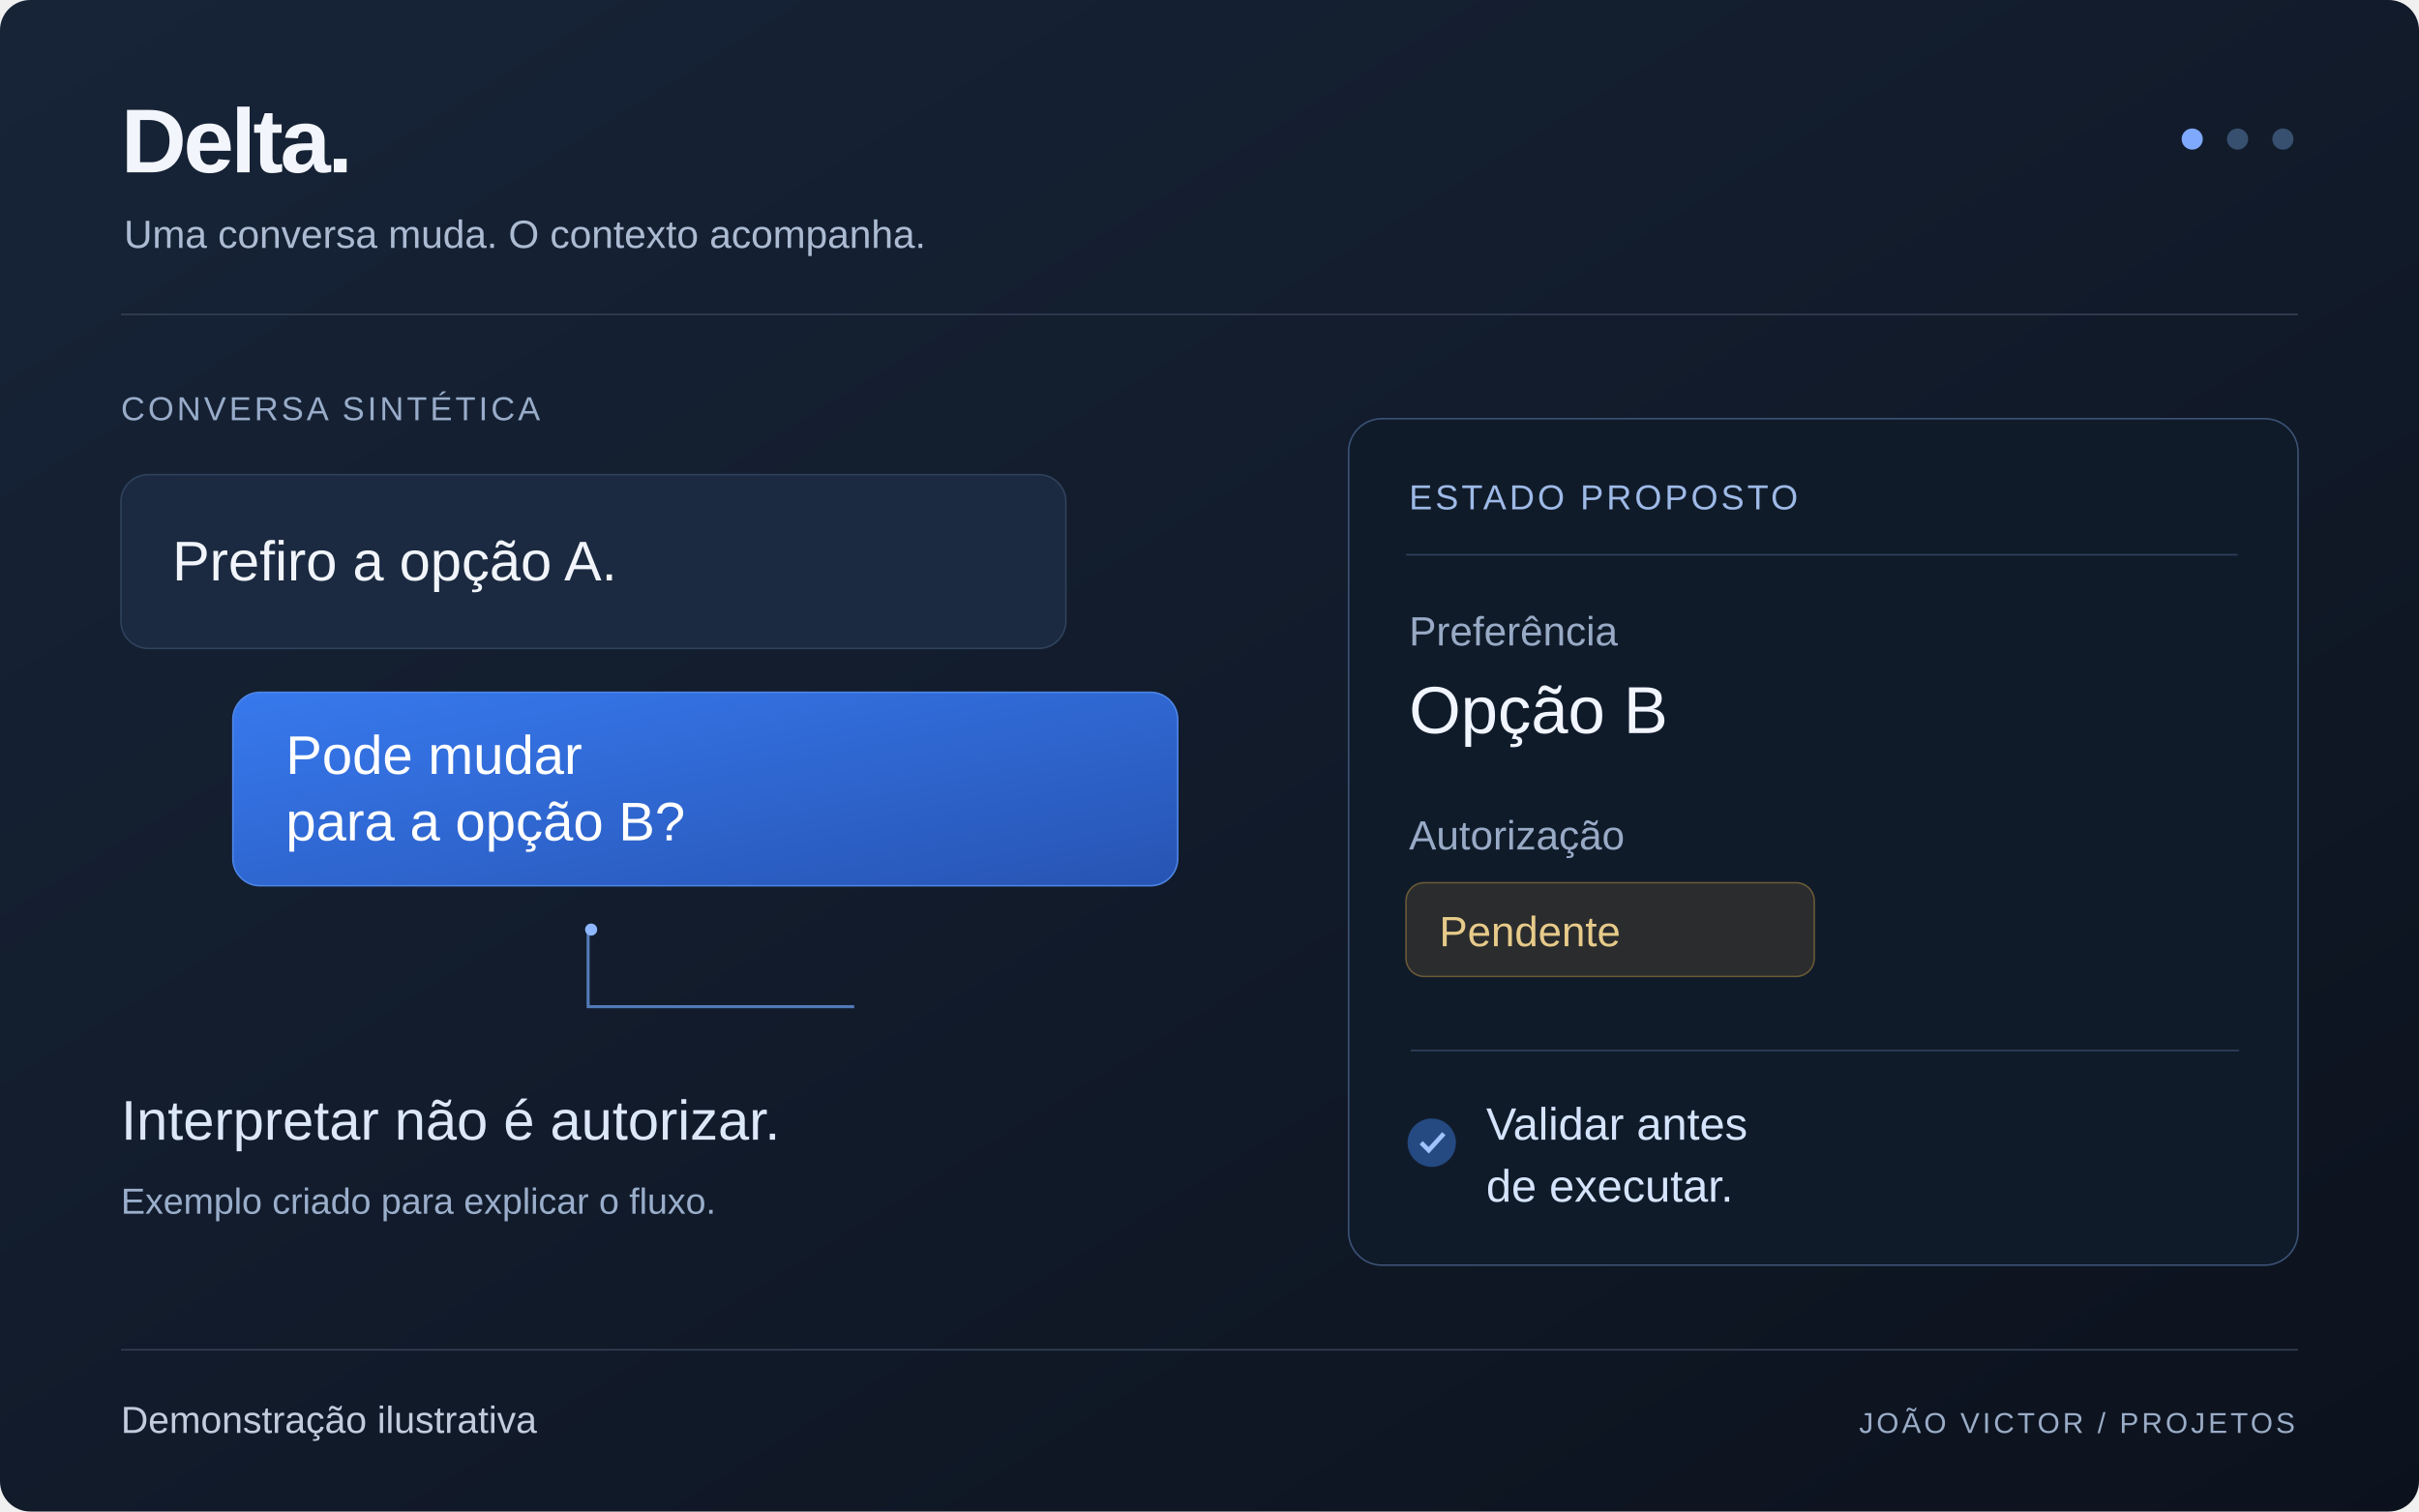
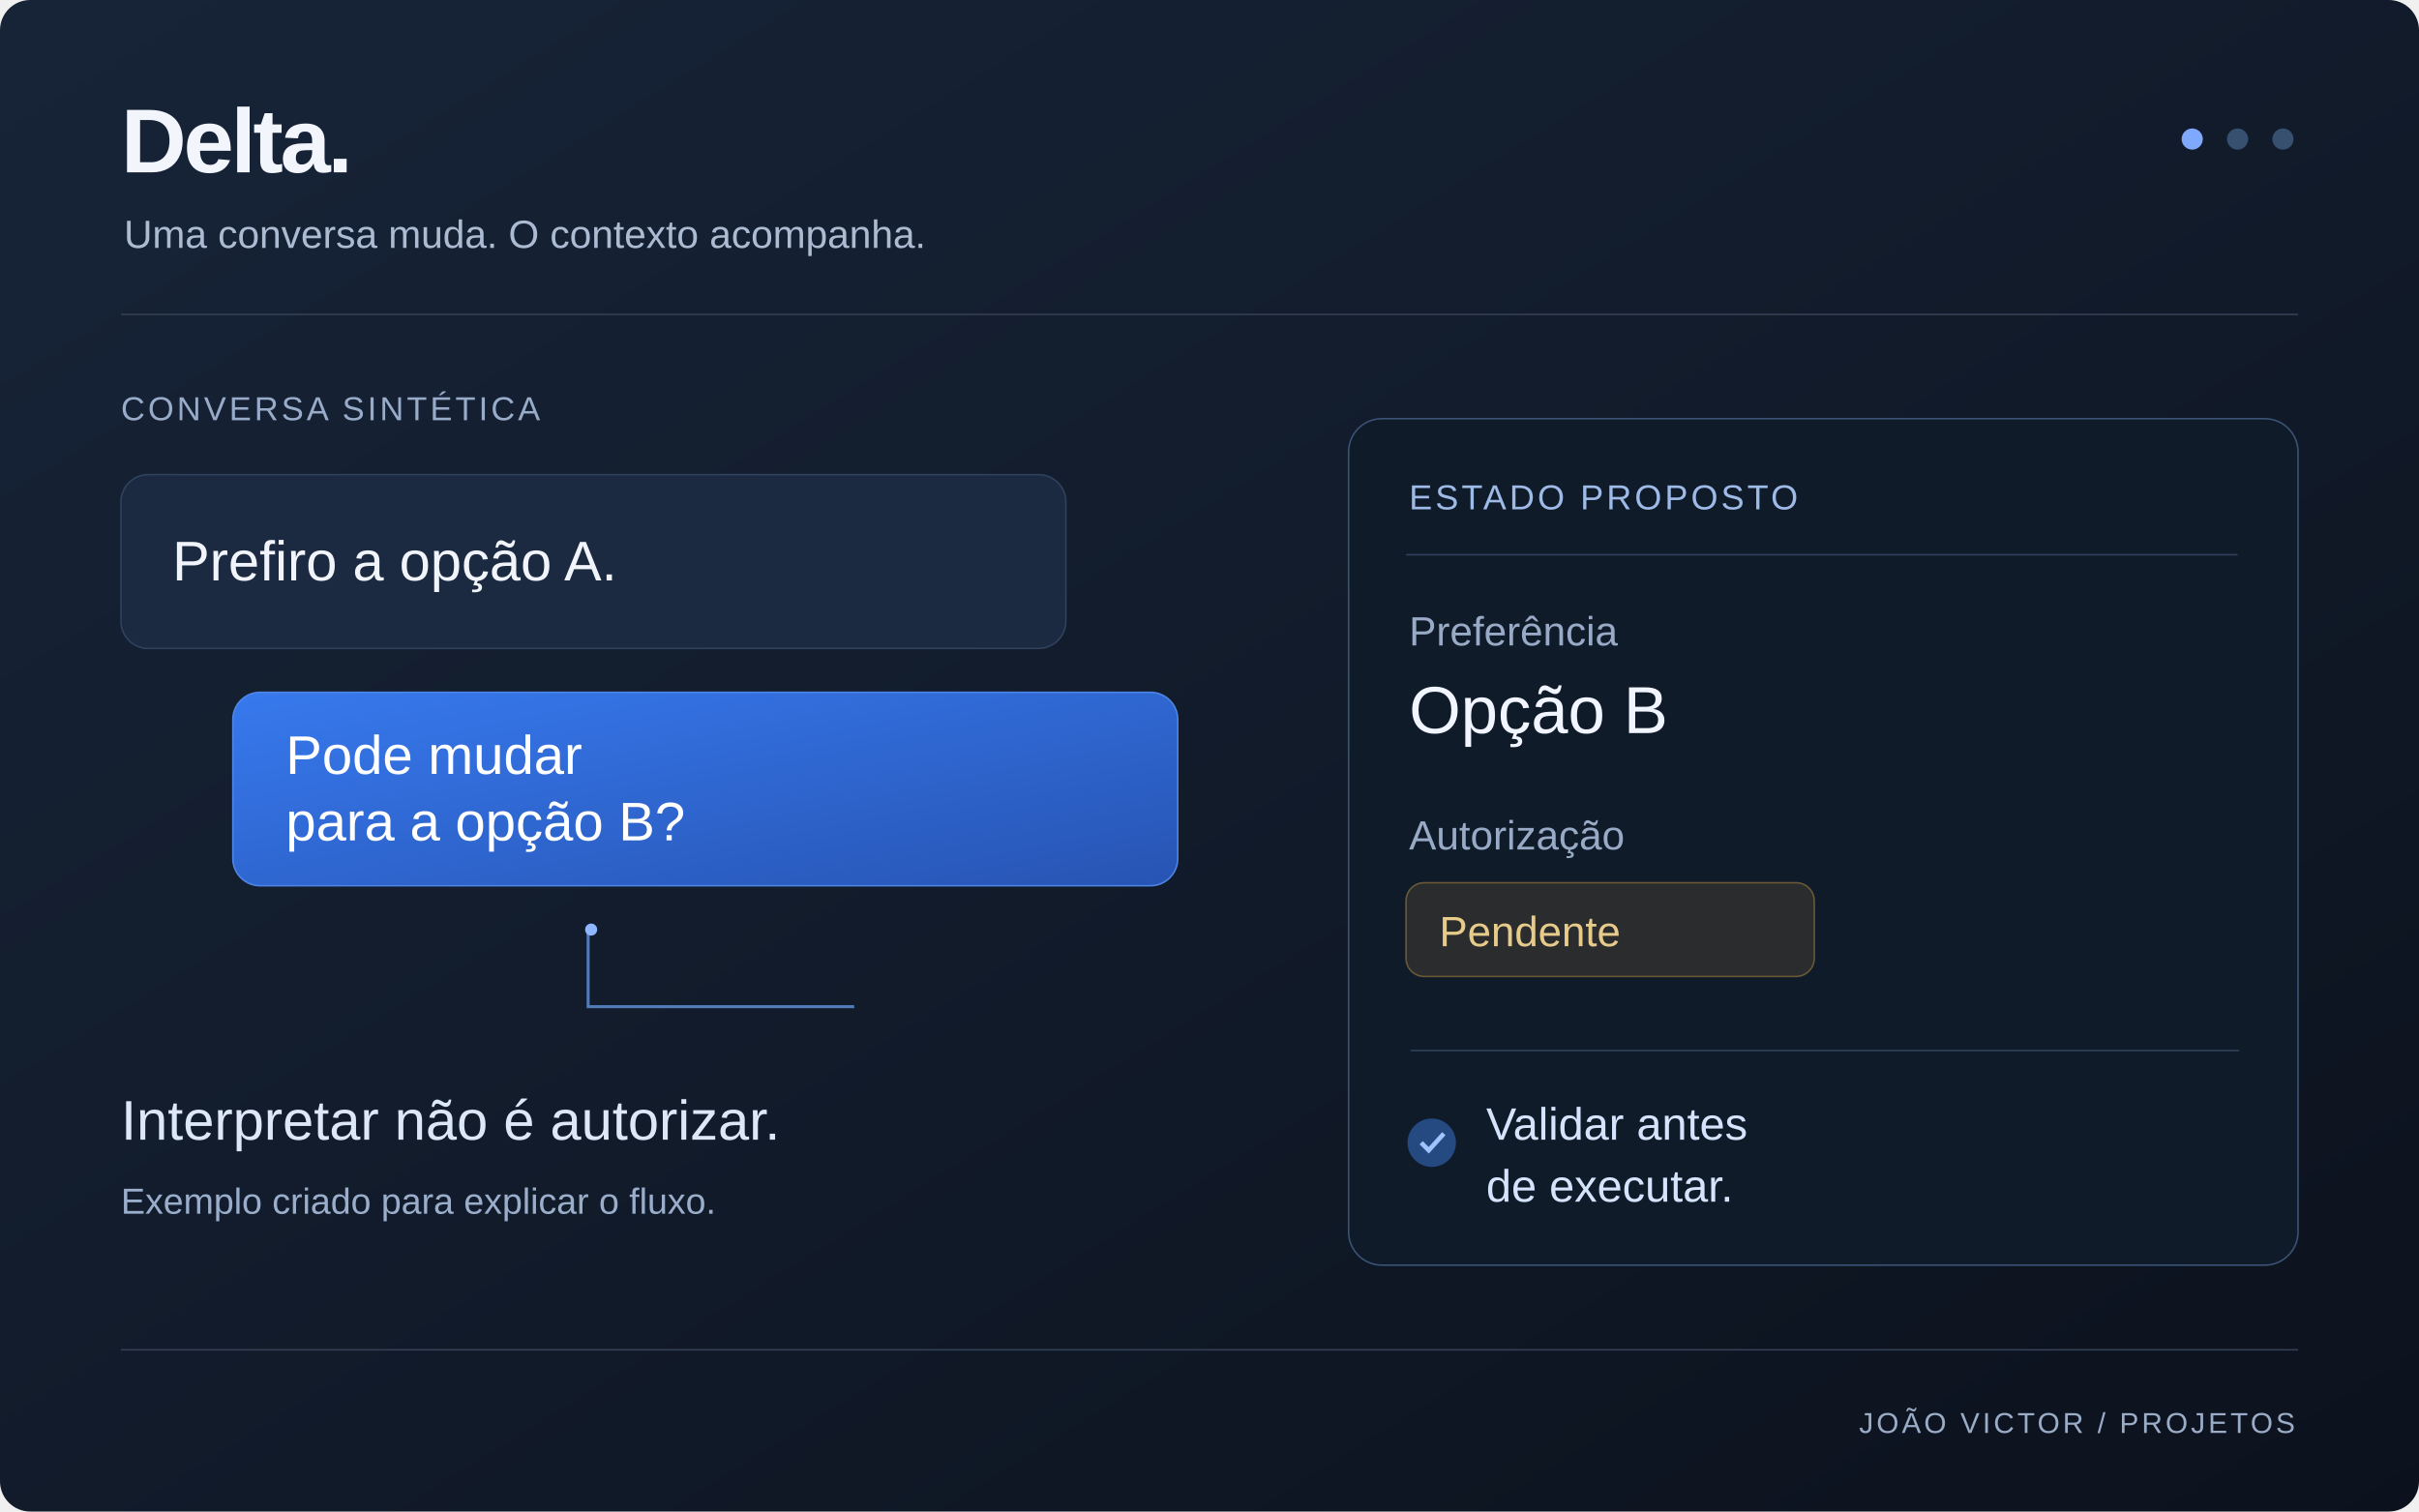
<svg xmlns="http://www.w3.org/2000/svg" width="1600" height="1000" viewBox="0 0 1600 1000">
  <defs>
    <linearGradient id="bg" x2="1" y2="1">
      <stop stop-color="#172438" />
      <stop offset="1" stop-color="#0c121d" />
    </linearGradient>
    <linearGradient id="blue" x2="1" y2="1">
      <stop stop-color="#3779ee" />
      <stop offset="1" stop-color="#2754b3" />
    </linearGradient>
    <linearGradient id="area" x1="0" y1="0" x2="0" y2="1">
      <stop stop-color="#5d9cff" stop-opacity=".32" />
      <stop offset="1" stop-color="#5d9cff" stop-opacity="0" />
    </linearGradient>
  </defs>
  <rect width="1600" height="1000" rx="20" fill="url(#bg)" />
  <g font-family="Arial, sans-serif">
    <text x="80" y="114" fill="#f2f5fb" font-size="60" font-weight="600" letter-spacing="-2">Delta.</text>
    <text x="82" y="164" fill="#acbbd2" font-size="26">Uma conversa muda. O contexto acompanha.</text>
    <circle cx="1450" cy="92" r="7" fill="#7ea9fd" />
    <circle cx="1480" cy="92" r="7" fill="#38506f" />
    <circle cx="1510" cy="92" r="7" fill="#38506f" />
    <path d="M80 208H1520" stroke="#344055" />
    <text x="80" y="278" fill="#98acc9" font-size="22" letter-spacing="2">CONVERSA SINTÉTICA</text>
    <rect x="80" y="314" width="625" height="115" rx="18" fill="#1b2a40" stroke="#30425d" />
    <text x="114" y="384" fill="#f1f5fb" font-size="37">Prefiro a opção A.</text>
    <rect x="154" y="458" width="625" height="128" rx="18" fill="url(#blue)" stroke="#4e86e7" />
    <text x="189" y="512" fill="#fff" font-size="36">Pode mudar</text>
    <text x="189" y="556" fill="#fff" font-size="36">para a opção B?</text>
    <path d="M389 615v51h176" fill="none" stroke="#527bb9" stroke-width="2" />
    <circle cx="391" cy="615" r="4" fill="#8eb7ff" />
    <text x="80" y="754" fill="#dce7f8" font-size="37">Interpretar não é autorizar.</text>
    <text x="80" y="803" fill="#9aaecb" font-size="24">Exemplo criado para explicar o fluxo.</text>
    <rect x="892" y="277" width="628" height="560" rx="22" fill="#101b2a" stroke="#3c5377" />
    <text x="932" y="337" fill="#9ebae7" font-size="23" letter-spacing="2">ESTADO PROPOSTO</text>
    <path d="M930 367h550" stroke="#30425c" />
    <text x="932" y="427" fill="#98aac5" font-size="27">Preferência</text>
    <text x="932" y="485" fill="#f1f5ff" font-size="44">Opção B</text>
    <text x="932" y="562" fill="#98aac5" font-size="27">Autorização</text>
    <rect x="930" y="584" width="270" height="62" rx="12" fill="#2b2c2d" stroke="#6a5b36" />
    <text x="952" y="626" fill="#e7cb8a" font-size="28">Pendente</text>
    <path d="M933 695h548" stroke="#30425c" />
    <circle cx="947" cy="756" r="16" fill="#254981" />
    <path d="m940 756 5 5 10-11" fill="none" stroke="#a1c3ff" stroke-width="3" />
    <text x="983" y="754" fill="#d5e4fc" font-size="30">Validar antes</text>
    <text x="983" y="795" fill="#d5e4fc" font-size="30">de executar.</text>
    <path d="M80 893H1520" stroke="#344055" />
-     <text x="80" y="948" fill="#c1ccdd" font-size="25">Demonstração ilustrativa</text>
    <text x="1518" y="948" fill="#9aacc7" font-size="19" text-anchor="end" letter-spacing="2">JOÃO VICTOR  /  PROJETOS</text>
  </g>
</svg>
